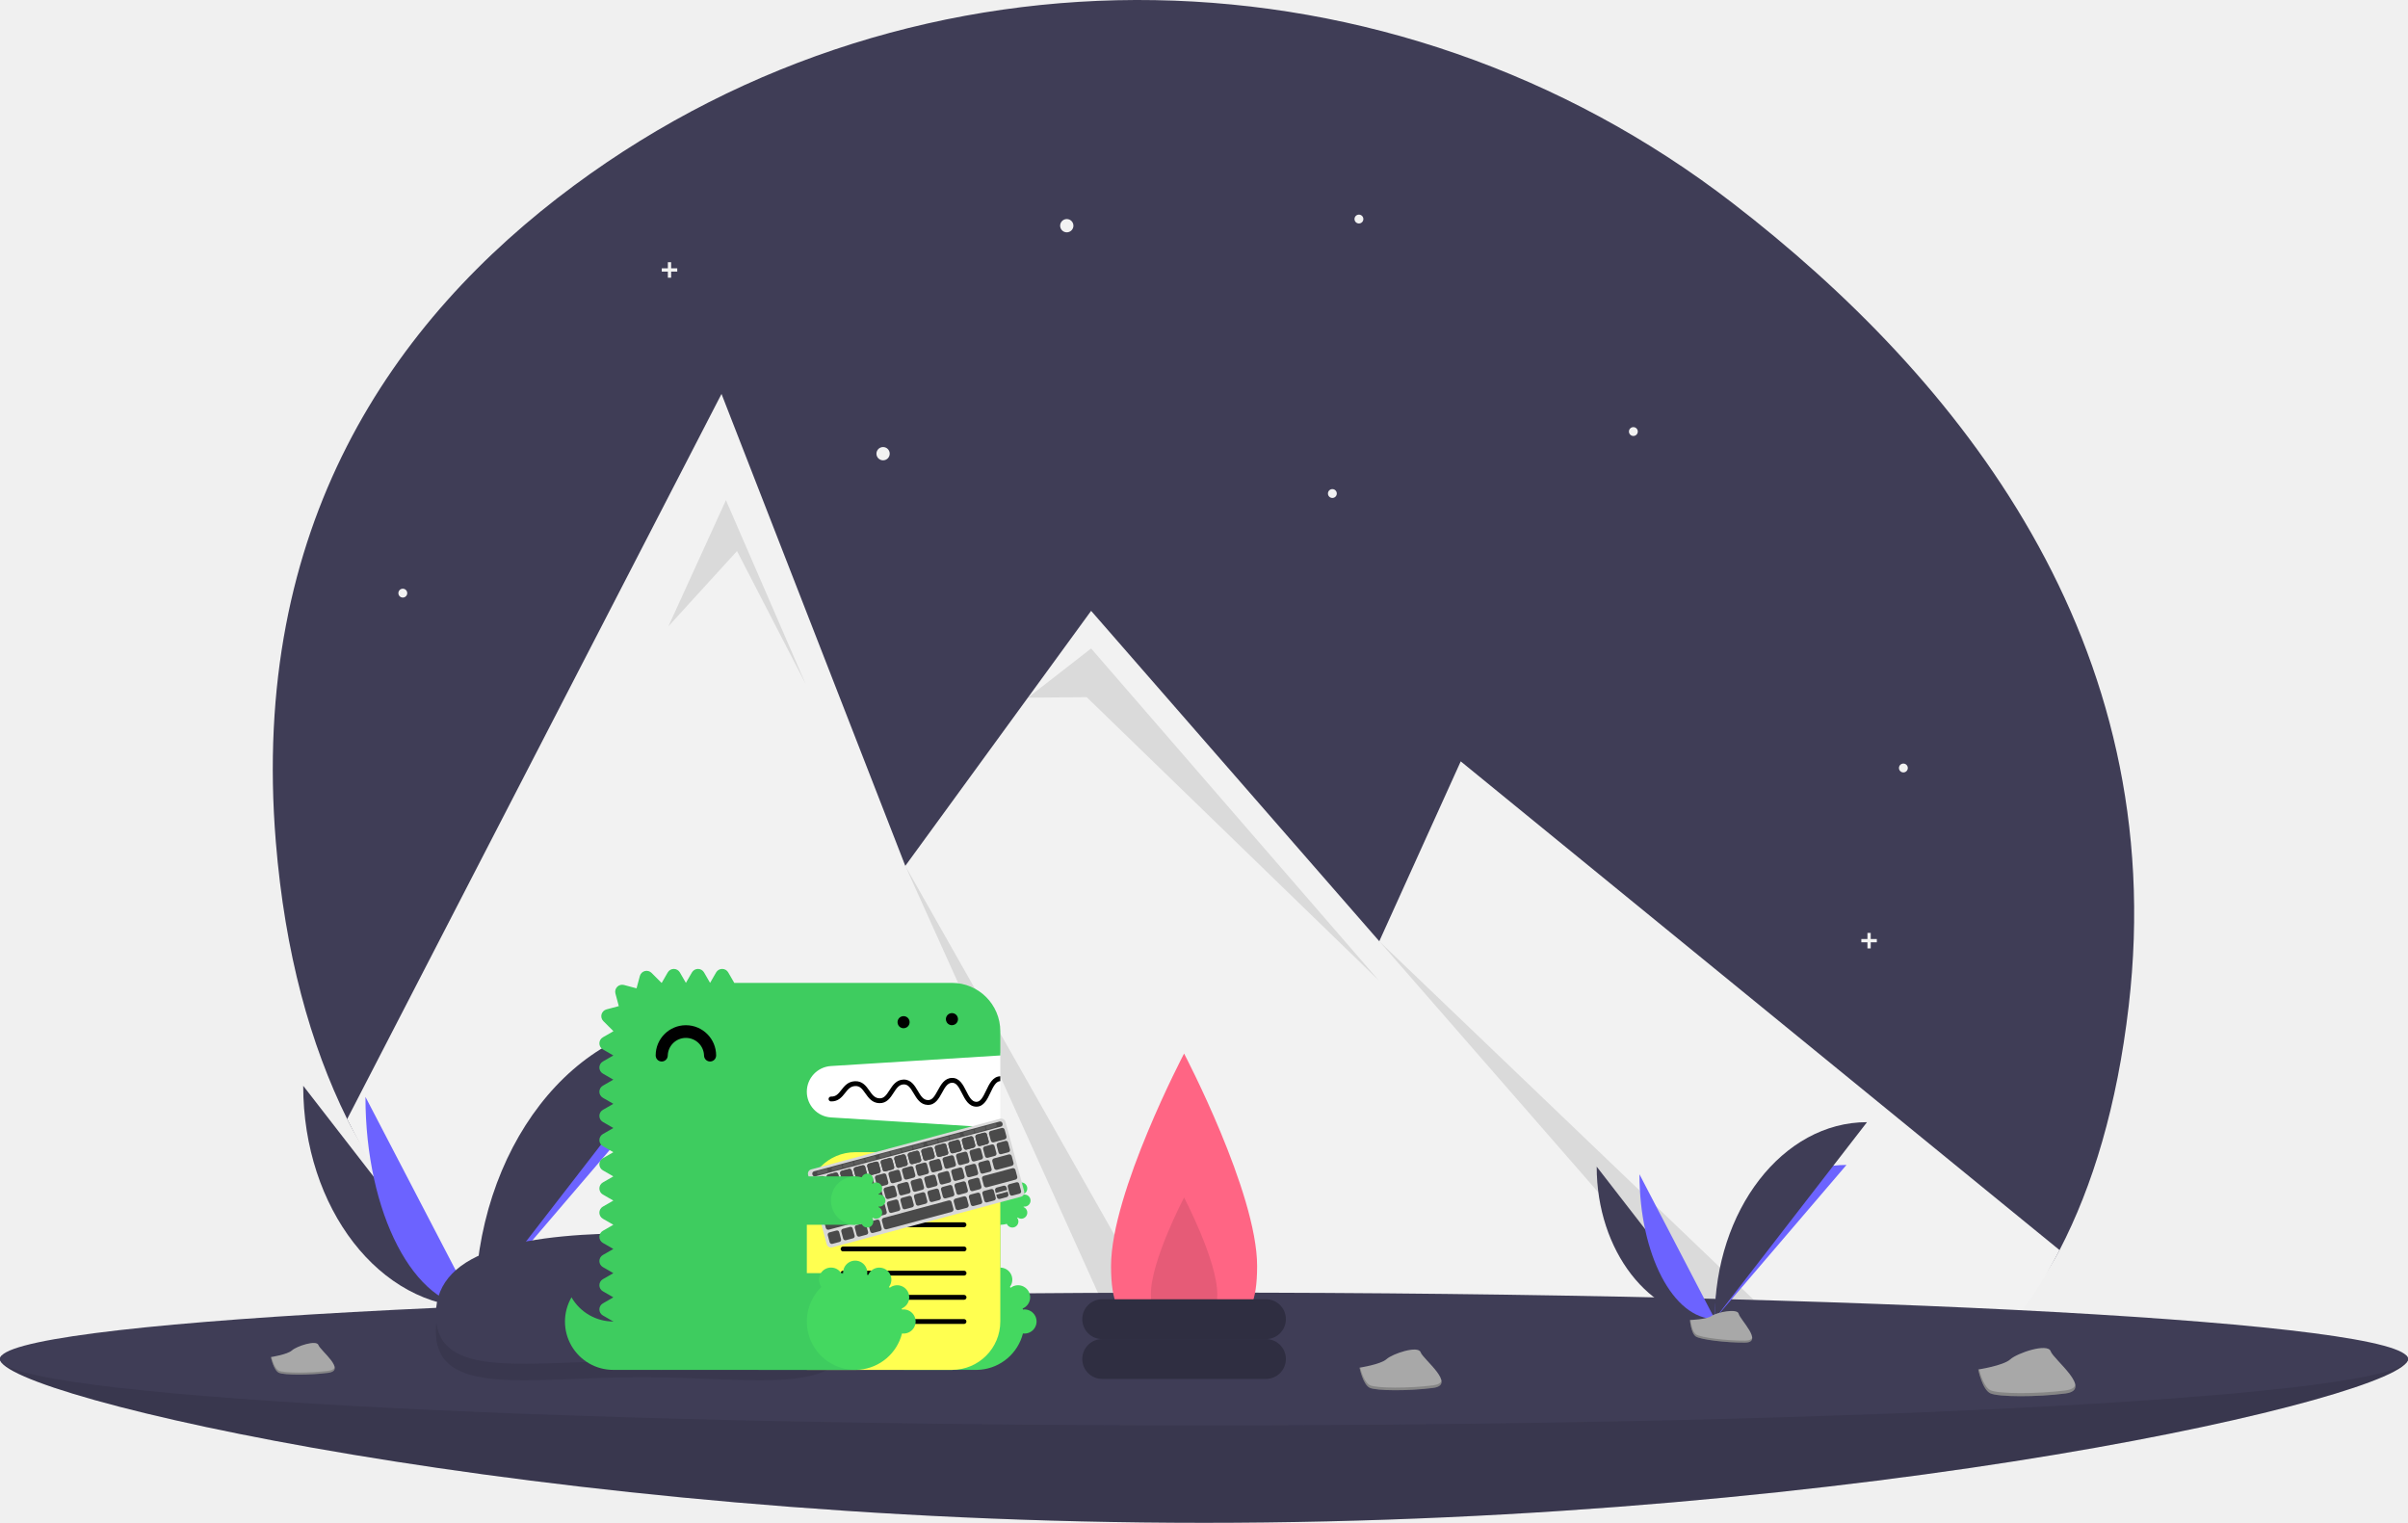
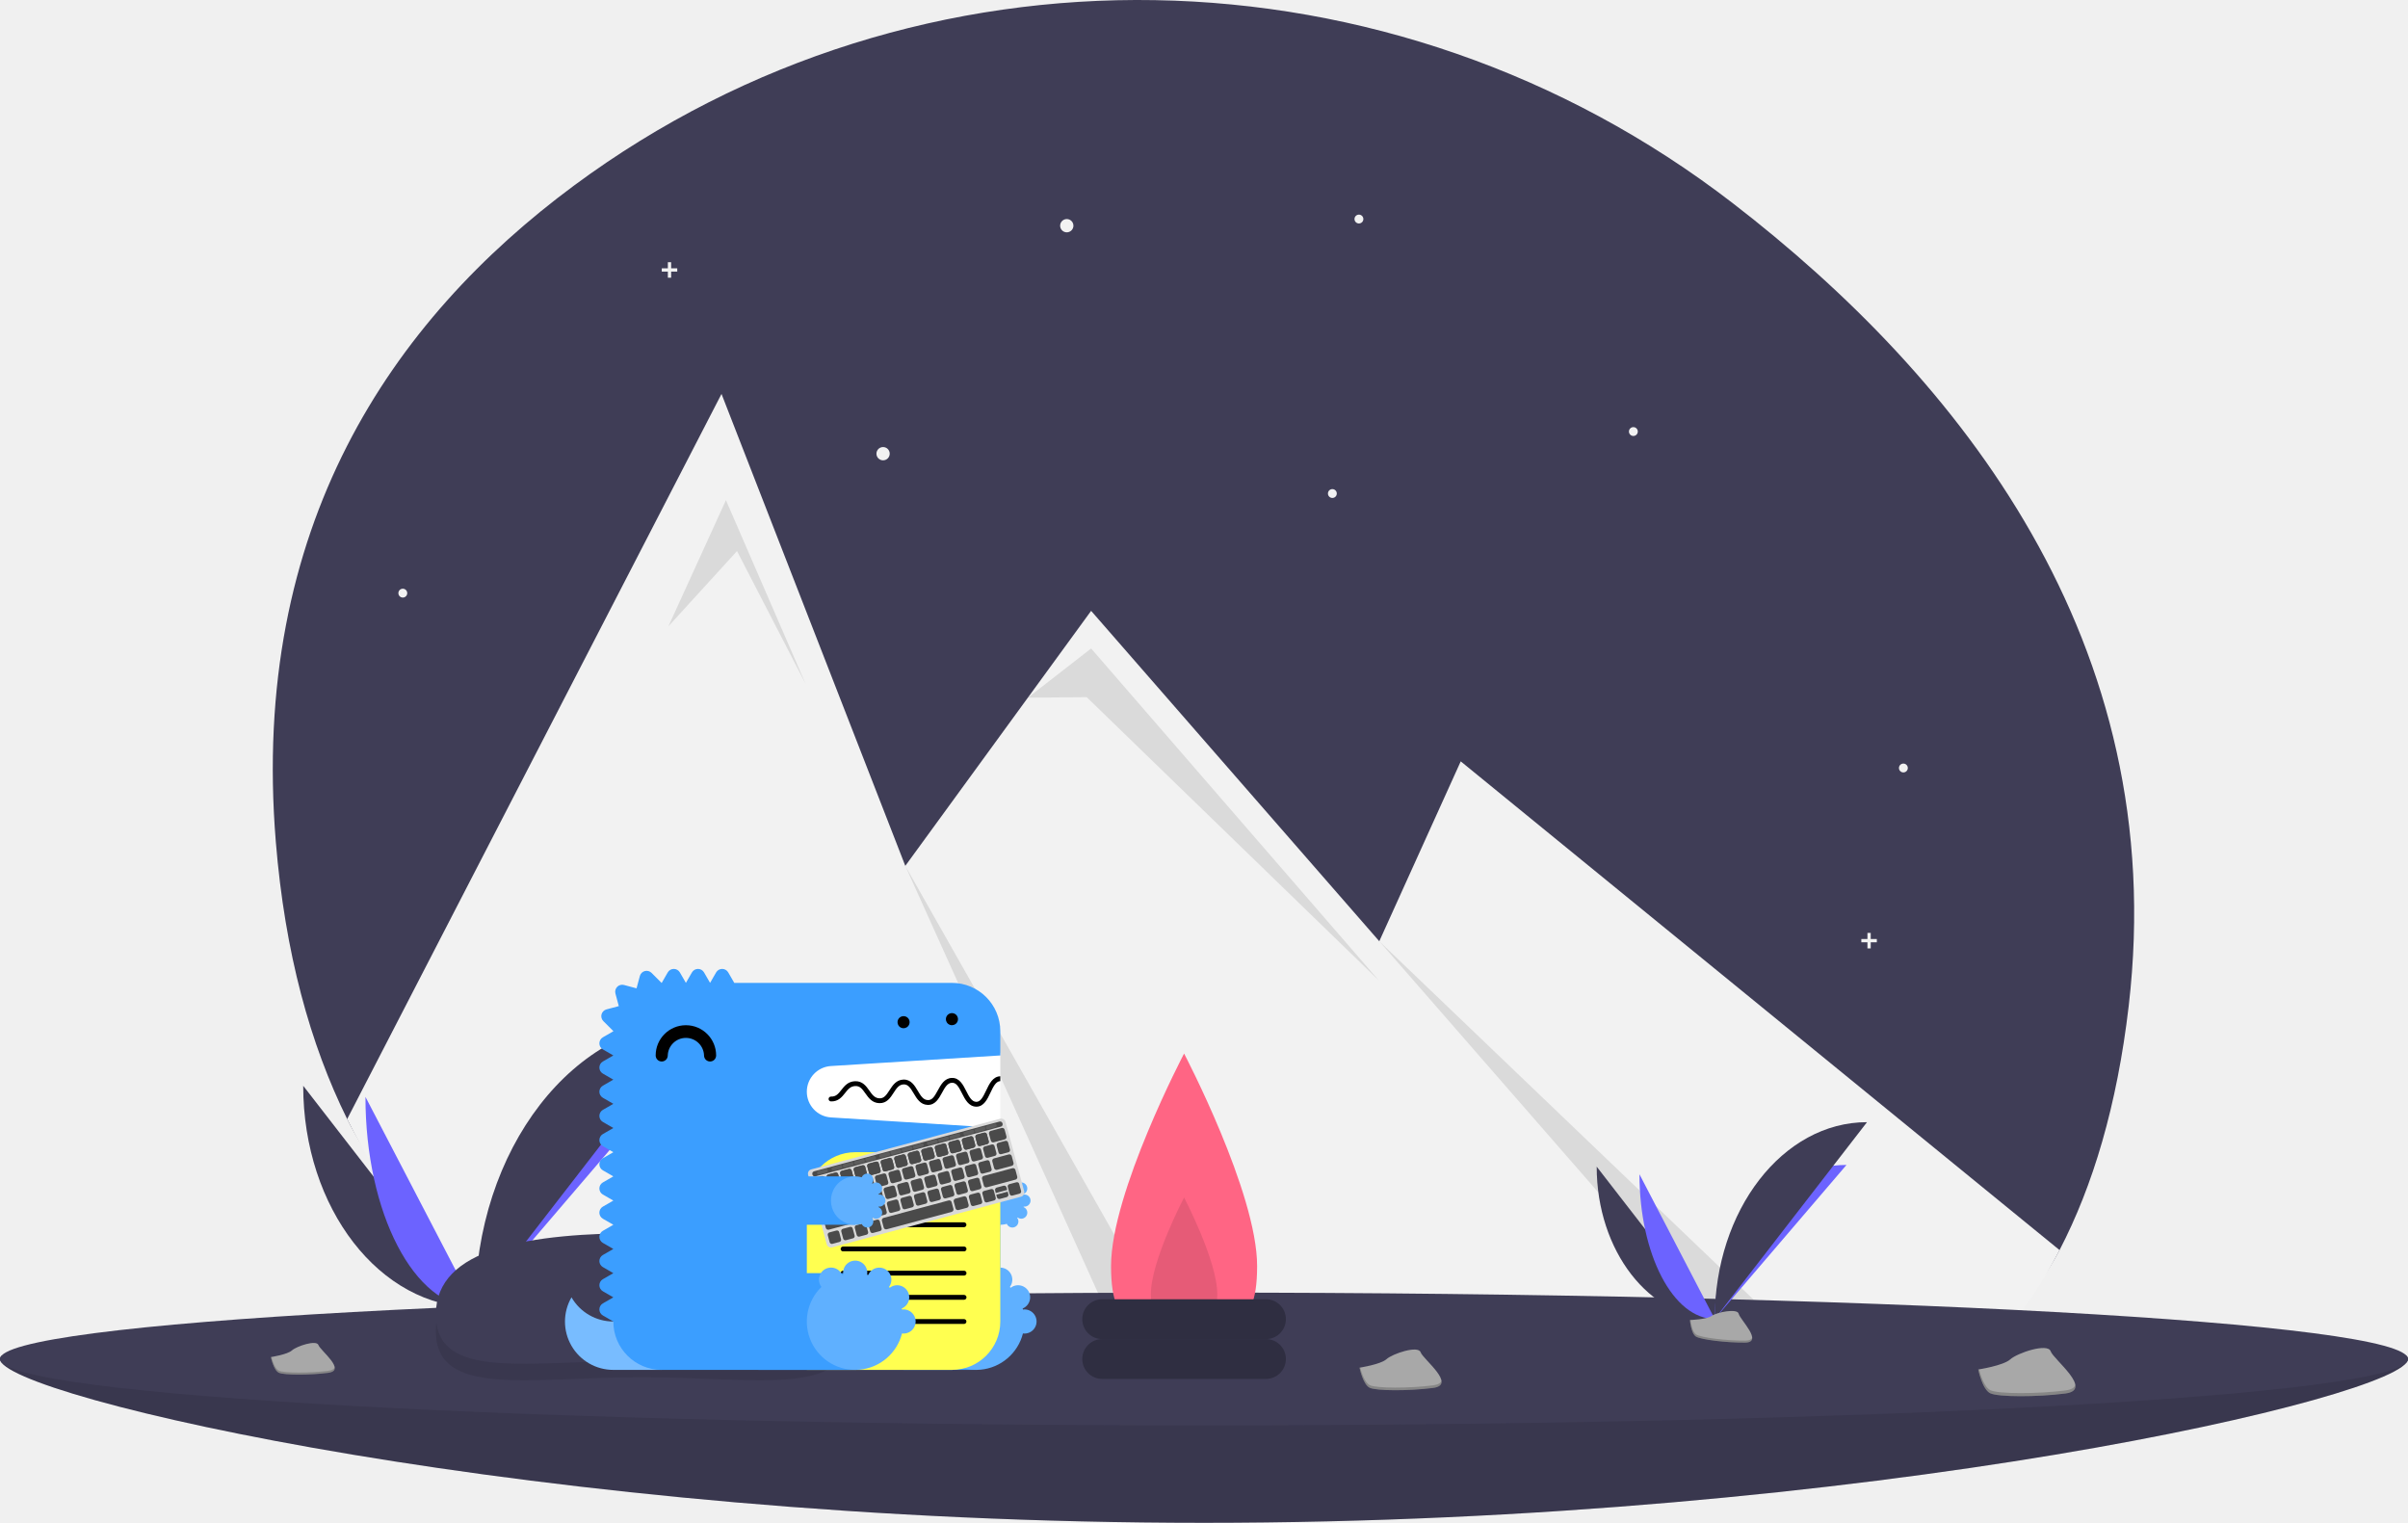
<svg xmlns="http://www.w3.org/2000/svg" width="1088" height="687.962" viewBox="0 0 1088 687.962">
  <g id="Group_12" data-name="Group 12" transform="translate(-57 -56)">
    <g id="Group_11" data-name="Group 11" transform="translate(57 56)">
      <path id="Path_83" data-name="Path 83" d="M1017.81,560.461c-5.27,45.15-16.22,81.4-31.25,110.31-20,38.52-54.21,54.04-84.77,70.28a193.275,193.275,0,0,1-27.46,11.94c-55.61,19.3-117.85,14.18-166.74,3.99a657.282,657.282,0,0,0-104.09-13.16q-14.97-.675-29.97-.67c-15.42.02-293.07,5.29-360.67-131.57-16.69-33.76-28.13-75-32.24-125.27-11.63-142.12,52.29-235.46,134.74-296.47,155.97-115.41,369.76-110.57,523.43,7.88C941.15,276.621,1036.99,396.031,1017.81,560.461Z" transform="translate(-56 -106.019)" fill="#3f3d56" />
      <path id="Path_84" data-name="Path 84" d="M986.56,670.771c-20,38.52-47.21,64.04-77.77,80.28a193.272,193.272,0,0,1-27.46,11.94c-55.61,19.3-117.85,14.18-166.74,3.99a657.3,657.3,0,0,0-104.09-13.16q-14.97-.675-29.97-.67-23.13.03-46.25,1.72c-100.17,7.36-253.82-6.43-321.42-143.29L382,283.981,444.95,445.6l20.09,51.59,55.37-75.98L549,381.981l130.2,149.27,36.8-81.27L970.78,657.9l14.21,11.59Z" transform="translate(-56 -106.019)" fill="#f2f2f2" />
      <path id="Path_85" data-name="Path 85" d="M302,282.962l26-57,36,83-31-60Z" opacity="0.1" />
      <path id="Path_86" data-name="Path 86" d="M610.5,753.821q-14.97-.675-29.97-.67L465.04,497.191Z" transform="translate(-56 -106.019)" opacity="0.1" />
      <path id="Path_87" data-name="Path 87" d="M464.411,315.191,493,292.962l130,150-132-128Z" opacity="0.1" />
      <path id="Path_88" data-name="Path 88" d="M908.79,751.051a193.265,193.265,0,0,1-27.46,11.94L679.2,531.251Z" transform="translate(-56 -106.019)" opacity="0.1" />
      <circle id="Ellipse_11" data-name="Ellipse 11" cx="3" cy="3" r="3" transform="translate(479 98.962)" fill="#f2f2f2" />
      <circle id="Ellipse_12" data-name="Ellipse 12" cx="3" cy="3" r="3" transform="translate(396 201.962)" fill="#f2f2f2" />
      <circle id="Ellipse_13" data-name="Ellipse 13" cx="2" cy="2" r="2" transform="translate(600 220.962)" fill="#f2f2f2" />
      <circle id="Ellipse_14" data-name="Ellipse 14" cx="2" cy="2" r="2" transform="translate(180 265.962)" fill="#f2f2f2" />
      <circle id="Ellipse_15" data-name="Ellipse 15" cx="2" cy="2" r="2" transform="translate(612 96.962)" fill="#f2f2f2" />
      <circle id="Ellipse_16" data-name="Ellipse 16" cx="2" cy="2" r="2" transform="translate(736 192.962)" fill="#f2f2f2" />
      <circle id="Ellipse_17" data-name="Ellipse 17" cx="2" cy="2" r="2" transform="translate(858 344.962)" fill="#f2f2f2" />
      <path id="Path_89" data-name="Path 89" d="M306,121.222h-2.76v-2.76h-1.48v2.76H299V122.7h2.76v2.759h1.48V122.7H306Z" fill="#f2f2f2" />
      <path id="Path_90" data-name="Path 90" d="M848,424.222h-2.76v-2.76h-1.48v2.76H841V425.7h2.76v2.759h1.48V425.7H848Z" fill="#f2f2f2" />
      <path id="Path_91" data-name="Path 91" d="M1144,719.981c0,16.569-243.557,74-544,74s-544-57.431-544-74,243.557,14,544,14S1144,703.413,1144,719.981Z" transform="translate(-56 -106.019)" fill="#3f3d56" />
      <path id="Path_92" data-name="Path 92" d="M1144,719.981c0,16.569-243.557,74-544,74s-544-57.431-544-74,243.557,14,544,14S1144,703.413,1144,719.981Z" transform="translate(-56 -106.019)" opacity="0.1" />
      <ellipse id="Ellipse_18" data-name="Ellipse 18" cx="544" cy="30" rx="544" ry="30" transform="translate(0 583.962)" fill="#3f3d56" />
      <path id="Path_93" data-name="Path 93" d="M624,677.981c0,33.137-14.775,24-33,24s-33,9.137-33-24,33-96,33-96S624,644.844,624,677.981Z" transform="translate(-56 -106.019)" fill="#ff6584" />
      <path id="Path_94" data-name="Path 94" d="M606,690.66c0,15.062-6.716,10.909-15,10.909s-15,4.153-15-10.909,15-43.636,15-43.636S606,675.6,606,690.66Z" transform="translate(-56 -106.019)" opacity="0.1" />
      <rect id="Rectangle_97" data-name="Rectangle 97" width="92" height="18" rx="9" transform="translate(489 604.962)" fill="#2f2e41" />
      <rect id="Rectangle_98" data-name="Rectangle 98" width="92" height="18" rx="9" transform="translate(489 586.962)" fill="#2f2e41" />
      <path id="Path_95" data-name="Path 95" d="M193,596.547c0,55.343,34.719,100.126,77.626,100.126" transform="translate(-56 -106.019)" fill="#3f3d56" />
      <path id="Path_96" data-name="Path 96" d="M270.626,696.673c0-55.965,38.745-101.251,86.626-101.251" transform="translate(-56 -106.019)" fill="#6c63ff" />
      <path id="Path_97" data-name="Path 97" d="M221.125,601.564c0,52.57,22.14,95.109,49.5,95.109" transform="translate(-56 -106.019)" fill="#6c63ff" />
      <path id="Path_98" data-name="Path 98" d="M270.626,696.673c0-71.511,44.783-129.377,100.126-129.377" transform="translate(-56 -106.019)" fill="#3f3d56" />
      <path id="Path_99" data-name="Path 99" d="M254.3,697.379s11.009-.339,14.326-2.7,16.934-5.183,17.757-1.395,16.544,18.844,4.115,18.945-28.879-1.936-32.19-3.953S254.3,697.379,254.3,697.379Z" transform="translate(-56 -106.019)" fill="#a8a8a8" />
      <path id="Path_100" data-name="Path 100" d="M290.716,710.909c-12.429.1-28.879-1.936-32.19-3.953-2.522-1.536-3.527-7.048-3.863-9.591l-.368.014s.7,8.879,4.009,10.9,19.761,4.053,32.19,3.953c3.588-.029,4.827-1.305,4.759-3.2C294.755,710.174,293.386,710.887,290.716,710.909Z" transform="translate(-56 -106.019)" opacity="0.2" />
      <path id="Path_101" data-name="Path 101" d="M777.429,633.081c0,38.029,23.857,68.8,53.341,68.8" transform="translate(-56 -106.019)" fill="#3f3d56" />
      <path id="Path_102" data-name="Path 102" d="M830.769,701.882c0-38.456,26.623-69.575,59.525-69.575" transform="translate(-56 -106.019)" fill="#6c63ff" />
      <path id="Path_103" data-name="Path 103" d="M796.755,636.528c0,36.124,15.213,65.354,34.014,65.354" transform="translate(-56 -106.019)" fill="#6c63ff" />
      <path id="Path_104" data-name="Path 104" d="M830.769,701.882c0-49.139,30.773-88.9,68.8-88.9" transform="translate(-56 -106.019)" fill="#3f3d56" />
      <path id="Path_105" data-name="Path 105" d="M819.548,702.367s7.565-.233,9.844-1.856,11.636-3.562,12.2-.958,11.368,12.949,2.828,13.018-19.844-1.33-22.119-2.716S819.548,702.367,819.548,702.367Z" transform="translate(-56 -106.019)" fill="#a8a8a8" />
      <path id="Path_106" data-name="Path 106" d="M844.574,711.664c-8.54.069-19.844-1.33-22.119-2.716-1.733-1.056-2.423-4.843-2.654-6.59l-.253.01s.479,6.1,2.755,7.487,13.579,2.785,22.119,2.716c2.465-.02,3.317-.9,3.27-2.2C847.349,711.159,846.409,711.649,844.574,711.664Z" transform="translate(-56 -106.019)" opacity="0.2" />
      <path id="Path_107" data-name="Path 107" d="M949.813,724.718s11.36-1.729,14.5-4.591,16.89-7.488,18.217-3.667,19.494,17.447,6.633,19.107-30.153,1.609-33.835-.065S949.813,724.718,949.813,724.718Z" transform="translate(-56 -106.019)" fill="#a8a8a8" />
      <path id="Path_108" data-name="Path 108" d="M989.228,734.173c-12.86,1.659-30.153,1.609-33.835-.065-2.8-1.275-4.535-6.858-5.2-9.45l-.379.061s1.833,9.109,5.516,10.783,20.975,1.725,33.835.065c3.712-.479,4.836-1.956,4.529-3.906C993.319,732.907,991.991,733.817,989.228,734.173Z" transform="translate(-56 -106.019)" opacity="0.2" />
      <path id="Path_109" data-name="Path 109" d="M670.26,723.9s9.587-1.459,12.237-3.875,14.255-6.32,15.374-3.095,16.452,14.725,5.6,16.125-25.448,1.358-28.555-.055S670.26,723.9,670.26,723.9Z" transform="translate(-56 -106.019)" fill="#a8a8a8" />
      <path id="Path_110" data-name="Path 110" d="M703.524,731.875c-10.853,1.4-25.448,1.358-28.555-.055-2.367-1.076-3.827-5.788-4.39-7.976l-.32.051s1.547,7.687,4.655,9.1,17.7,1.456,28.555.055c3.133-.4,4.081-1.651,3.822-3.3C706.977,730.807,705.856,731.575,703.524,731.875Z" transform="translate(-56 -106.019)" opacity="0.2" />
      <path id="Path_111" data-name="Path 111" d="M178.389,719.109s7.463-1.136,9.527-3.016,11.1-4.92,11.969-2.409,12.808,11.463,4.358,12.553-19.811,1.057-22.23-.043S178.389,719.109,178.389,719.109Z" transform="translate(-56 -106.019)" fill="#a8a8a8" />
      <path id="Path_112" data-name="Path 112" d="M204.285,725.321c-8.449,1.09-19.811,1.057-22.23-.043-1.842-.838-2.979-4.506-3.417-6.209l-.249.04s1.2,5.984,3.624,7.085,13.781,1.133,22.23.043c2.439-.315,3.177-1.285,2.976-2.566C206.973,724.489,206.1,725.087,204.285,725.321Z" transform="translate(-56 -106.019)" opacity="0.2" />
      <path id="Path_113" data-name="Path 113" d="M439.7,707.337c0,30.22-42.124,20.873-93.7,20.873s-93.074,9.347-93.074-20.873,42.118-36.793,93.694-36.793S439.7,677.117,439.7,707.337Z" transform="translate(-56 -106.019)" opacity="0.1" />
      <path id="Path_114" data-name="Path 114" d="M439.7,699.9c0,30.22-42.124,20.873-93.7,20.873s-93.074,9.347-93.074-20.873S295.04,663.1,346.616,663.1,439.7,669.676,439.7,699.9Z" transform="translate(-56 -106.019)" fill="#3f3d56" />
    </g>
    <g id="docusaurus_keytar" transform="translate(312.271 493.733)">
      <path id="Path_40" data-name="Path 40" d="M99,52h91.791V89.153H99Z" transform="translate(5.904 -14.001)" fill="#fff" fill-rule="evenodd" />
-       <path id="Path_41" data-name="Path 41" d="M24.855,163.927A21.828,21.828,0,0,1,5.947,153a21.829,21.829,0,0,0,18.908,32.782H46.71V163.927Z" transform="translate(-3 -4.634)" fill="#3ecc5f" fill-rule="evenodd" />
-       <path id="Path_42" data-name="Path 42" d="M121.861,61.1l76.514-4.782V45.39A21.854,21.854,0,0,0,176.52,23.535H78.173L75.441,18.8a3.154,3.154,0,0,0-5.464,0l-2.732,4.732L64.513,18.8a3.154,3.154,0,0,0-5.464,0l-2.732,4.732L53.586,18.8a3.154,3.154,0,0,0-5.464,0L45.39,23.535c-.024,0-.046,0-.071,0l-4.526-4.525a3.153,3.153,0,0,0-5.276,1.414l-1.5,5.577-5.674-1.521a3.154,3.154,0,0,0-3.863,3.864L26,34.023l-5.575,1.494a3.155,3.155,0,0,0-1.416,5.278l4.526,4.526c0,.023,0,.046,0,.07L18.8,48.122a3.154,3.154,0,0,0,0,5.464l4.732,2.732L18.8,59.05a3.154,3.154,0,0,0,0,5.464l4.732,2.732L18.8,69.977a3.154,3.154,0,0,0,0,5.464l4.732,2.732L18.8,80.9a3.154,3.154,0,0,0,0,5.464L23.535,89.1,18.8,91.832a3.154,3.154,0,0,0,0,5.464l4.732,2.732L18.8,102.76a3.154,3.154,0,0,0,0,5.464l4.732,2.732L18.8,113.687a3.154,3.154,0,0,0,0,5.464l4.732,2.732L18.8,124.615a3.154,3.154,0,0,0,0,5.464l4.732,2.732L18.8,135.542a3.154,3.154,0,0,0,0,5.464l4.732,2.732L18.8,146.469a3.154,3.154,0,0,0,0,5.464l4.732,2.732L18.8,157.4a3.154,3.154,0,0,0,0,5.464l4.732,2.732L18.8,168.324a3.154,3.154,0,0,0,0,5.464l4.732,2.732A21.854,21.854,0,0,0,45.39,198.375H176.52a21.854,21.854,0,0,0,21.855-21.855V89.1l-76.514-4.782a11.632,11.632,0,0,1,0-23.219" transform="translate(-1.681 -17.226)" fill="#3ecc5f" fill-rule="evenodd" />
-       <path id="Path_43" data-name="Path 43" d="M143,186.71h32.782V143H143Z" transform="translate(9.984 -5.561)" fill="#3ecc5f" fill-rule="evenodd" />
-       <path id="Path_44" data-name="Path 44" d="M196.71,159.855a5.438,5.438,0,0,0-.7.07c-.042-.164-.081-.329-.127-.493a5.457,5.457,0,1,0-5.4-9.372q-.181-.185-.366-.367a5.454,5.454,0,1,0-9.384-5.4c-.162-.046-.325-.084-.486-.126a5.467,5.467,0,1,0-10.788,0c-.162.042-.325.08-.486.126a5.457,5.457,0,1,0-9.384,5.4,21.843,21.843,0,1,0,36.421,21.02,5.452,5.452,0,1,0,.7-10.858" transform="translate(10.912 -6.025)" fill="#44d860" fill-rule="evenodd" />
-       <path id="Path_45" data-name="Path 45" d="M153,124.855h32.782V103H153Z" transform="translate(10.912 -9.271)" fill="#3ecc5f" fill-rule="evenodd" />
-       <path id="Path_46" data-name="Path 46" d="M194.855,116.765a2.732,2.732,0,1,0,0-5.464,2.811,2.811,0,0,0-.349.035c-.022-.082-.04-.164-.063-.246a2.733,2.733,0,0,0-1.052-5.253,2.7,2.7,0,0,0-1.648.566q-.09-.093-.184-.184a2.7,2.7,0,0,0,.553-1.633,2.732,2.732,0,0,0-5.245-1.07,10.928,10.928,0,1,0,0,21.031,2.732,2.732,0,0,0,5.245-1.07,2.7,2.7,0,0,0-.553-1.633q.093-.09.184-.184a2.7,2.7,0,0,0,1.648.566,2.732,2.732,0,0,0,1.052-5.253c.023-.081.042-.164.063-.246a2.814,2.814,0,0,0,.349.035" transform="translate(12.767 -9.377)" fill="#44d860" fill-rule="evenodd" />
+       <path id="Path_41" data-name="Path 41" d="M24.855,163.927A21.828,21.828,0,0,1,5.947,153a21.829,21.829,0,0,0,18.908,32.782H46.71V163.927Z" transform="translate(-3 -4.634)" fill="#78bcff" fill-rule="evenodd" />
+       <path id="Path_42" data-name="Path 42" d="M121.861,61.1l76.514-4.782V45.39A21.854,21.854,0,0,0,176.52,23.535H78.173L75.441,18.8a3.154,3.154,0,0,0-5.464,0l-2.732,4.732L64.513,18.8a3.154,3.154,0,0,0-5.464,0l-2.732,4.732L53.586,18.8a3.154,3.154,0,0,0-5.464,0L45.39,23.535c-.024,0-.046,0-.071,0l-4.526-4.525a3.153,3.153,0,0,0-5.276,1.414l-1.5,5.577-5.674-1.521a3.154,3.154,0,0,0-3.863,3.864L26,34.023l-5.575,1.494a3.155,3.155,0,0,0-1.416,5.278l4.526,4.526c0,.023,0,.046,0,.07L18.8,48.122a3.154,3.154,0,0,0,0,5.464l4.732,2.732L18.8,59.05a3.154,3.154,0,0,0,0,5.464l4.732,2.732L18.8,69.977a3.154,3.154,0,0,0,0,5.464l4.732,2.732L18.8,80.9a3.154,3.154,0,0,0,0,5.464L23.535,89.1,18.8,91.832a3.154,3.154,0,0,0,0,5.464l4.732,2.732L18.8,102.76a3.154,3.154,0,0,0,0,5.464l4.732,2.732L18.8,113.687a3.154,3.154,0,0,0,0,5.464l4.732,2.732L18.8,124.615a3.154,3.154,0,0,0,0,5.464l4.732,2.732L18.8,135.542a3.154,3.154,0,0,0,0,5.464l4.732,2.732L18.8,146.469a3.154,3.154,0,0,0,0,5.464l4.732,2.732L18.8,157.4a3.154,3.154,0,0,0,0,5.464l4.732,2.732L18.8,168.324a3.154,3.154,0,0,0,0,5.464l4.732,2.732A21.854,21.854,0,0,0,45.39,198.375H176.52a21.854,21.854,0,0,0,21.855-21.855V89.1l-76.514-4.782a11.632,11.632,0,0,1,0-23.219" transform="translate(-1.681 -17.226)" fill="#3b9eff" fill-rule="evenodd" />
+       <path id="Path_43" data-name="Path 43" d="M143,186.71h32.782V143H143Z" transform="translate(9.984 -5.561)" fill="#3b9eff" fill-rule="evenodd" />
+       <path id="Path_44" data-name="Path 44" d="M196.71,159.855a5.438,5.438,0,0,0-.7.07c-.042-.164-.081-.329-.127-.493a5.457,5.457,0,1,0-5.4-9.372q-.181-.185-.366-.367a5.454,5.454,0,1,0-9.384-5.4c-.162-.046-.325-.084-.486-.126a5.467,5.467,0,1,0-10.788,0c-.162.042-.325.08-.486.126a5.457,5.457,0,1,0-9.384,5.4,21.843,21.843,0,1,0,36.421,21.02,5.452,5.452,0,1,0,.7-10.858" transform="translate(10.912 -6.025)" fill="#5fb0ff" fill-rule="evenodd" />
+       <path id="Path_45" data-name="Path 45" d="M153,124.855h32.782V103H153Z" transform="translate(10.912 -9.271)" fill="#3b9eff" fill-rule="evenodd" />
+       <path id="Path_46" data-name="Path 46" d="M194.855,116.765a2.732,2.732,0,1,0,0-5.464,2.811,2.811,0,0,0-.349.035c-.022-.082-.04-.164-.063-.246a2.733,2.733,0,0,0-1.052-5.253,2.7,2.7,0,0,0-1.648.566q-.09-.093-.184-.184a2.7,2.7,0,0,0,.553-1.633,2.732,2.732,0,0,0-5.245-1.07,10.928,10.928,0,1,0,0,21.031,2.732,2.732,0,0,0,5.245-1.07,2.7,2.7,0,0,0-.553-1.633q.093-.09.184-.184a2.7,2.7,0,0,0,1.648.566,2.732,2.732,0,0,0,1.052-5.253c.023-.081.042-.164.063-.246a2.814,2.814,0,0,0,.349.035" transform="translate(12.767 -9.377)" fill="#5fb0ff" fill-rule="evenodd" />
      <path id="Path_47" data-name="Path 47" d="M65.087,56.891a2.732,2.732,0,0,1-2.732-2.732,8.2,8.2,0,0,0-16.391,0,2.732,2.732,0,0,1-5.464,0,13.659,13.659,0,0,1,27.319,0,2.732,2.732,0,0,1-2.732,2.732" transform="translate(0.478 -15.068)" fill-rule="evenodd" />
      <path id="Path_48" data-name="Path 48" d="M103,191.347h65.565a21.854,21.854,0,0,0,21.855-21.855V93H124.855A21.854,21.854,0,0,0,103,114.855Z" transform="translate(6.275 -10.199)" fill="#ffff50" fill-rule="evenodd" />
      <path id="Path_49" data-name="Path 49" d="M173.216,129.787H118.535a1.093,1.093,0,1,1,0-2.185h54.681a1.093,1.093,0,0,1,0,2.185m0,21.855H118.535a1.093,1.093,0,1,1,0-2.186h54.681a1.093,1.093,0,0,1,0,2.186m0,21.855H118.535a1.093,1.093,0,1,1,0-2.185h54.681a1.093,1.093,0,0,1,0,2.185m0-54.434H118.535a1.093,1.093,0,1,1,0-2.185h54.681a1.093,1.093,0,0,1,0,2.185m0,21.652H118.535a1.093,1.093,0,1,1,0-2.186h54.681a1.093,1.093,0,0,1,0,2.186m0,21.855H118.535a1.093,1.093,0,1,1,0-2.186h54.681a1.093,1.093,0,0,1,0,2.186M189.585,61.611c-.013,0-.024-.007-.037-.005-3.377.115-4.974,3.492-6.384,6.472-1.471,3.114-2.608,5.139-4.473,5.078-2.064-.074-3.244-2.406-4.494-4.874-1.436-2.835-3.075-6.049-6.516-5.929-3.329.114-4.932,3.053-6.346,5.646-1.5,2.762-2.529,4.442-4.5,4.364-2.106-.076-3.225-1.972-4.52-4.167-1.444-2.443-3.112-5.191-6.487-5.1-3.272.113-4.879,2.606-6.3,4.808-1.5,2.328-2.552,3.746-4.551,3.662-2.156-.076-3.27-1.65-4.558-3.472-1.447-2.047-3.077-4.363-6.442-4.251-3.2.109-4.807,2.153-6.224,3.954-1.346,1.709-2.4,3.062-4.621,2.977a1.093,1.093,0,0,0-.079,2.186c3.3.11,4.967-1.967,6.417-3.81,1.286-1.635,2.4-3.045,4.582-3.12,2.1-.09,3.091,1.218,4.584,3.327,1.417,2,3.026,4.277,6.263,4.394,3.391.114,5.022-2.42,6.467-4.663,1.292-2,2.406-3.734,4.535-3.807,1.959-.073,3.026,1.475,4.529,4.022,1.417,2.4,3.023,5.121,6.324,5.241,3.415.118,5.064-2.863,6.5-5.5,1.245-2.282,2.419-4.437,4.5-4.509,1.959-.046,2.981,1.743,4.492,4.732,1.412,2.79,3.013,5.95,6.365,6.071l.185,0c3.348,0,4.937-3.36,6.343-6.331,1.245-2.634,2.423-5.114,4.444-5.216Z" transform="translate(7.109 -13.11)" fill-rule="evenodd" />
-       <path id="Path_50" data-name="Path 50" d="M83,186.71h43.71V143H83Z" transform="translate(4.42 -5.561)" fill="#3ecc5f" fill-rule="evenodd" />
+       <path id="Path_50" data-name="Path 50" d="M83,186.71h43.71V143H83Z" transform="translate(4.42 -5.561)" fill="#3b9eff" fill-rule="evenodd" />
      <g id="Group_8" data-name="Group 8" transform="matrix(0.966, -0.259, 0.259, 0.966, 109.327, 91.085)">
        <rect id="Rectangle_3" data-name="Rectangle 3" width="92.361" height="36.462" rx="2" transform="translate(0 0)" fill="#d8d8d8" />
        <g id="Group_2" data-name="Group 2" transform="translate(1.531 23.03)">
          <rect id="Rectangle_4" data-name="Rectangle 4" width="5.336" height="5.336" rx="1" transform="translate(16.797 0)" fill="#4a4a4a" />
          <rect id="Rectangle_5" data-name="Rectangle 5" width="5.336" height="5.336" rx="1" transform="translate(23.12 0)" fill="#4a4a4a" />
          <rect id="Rectangle_6" data-name="Rectangle 6" width="5.336" height="5.336" rx="1" transform="translate(29.444 0)" fill="#4a4a4a" />
          <rect id="Rectangle_7" data-name="Rectangle 7" width="5.336" height="5.336" rx="1" transform="translate(35.768 0)" fill="#4a4a4a" />
          <rect id="Rectangle_8" data-name="Rectangle 8" width="5.336" height="5.336" rx="1" transform="translate(42.091 0)" fill="#4a4a4a" />
          <rect id="Rectangle_9" data-name="Rectangle 9" width="5.336" height="5.336" rx="1" transform="translate(48.415 0)" fill="#4a4a4a" />
          <rect id="Rectangle_10" data-name="Rectangle 10" width="5.336" height="5.336" rx="1" transform="translate(54.739 0)" fill="#4a4a4a" />
          <rect id="Rectangle_11" data-name="Rectangle 11" width="5.336" height="5.336" rx="1" transform="translate(61.063 0)" fill="#4a4a4a" />
          <rect id="Rectangle_12" data-name="Rectangle 12" width="5.336" height="5.336" rx="1" transform="translate(67.386 0)" fill="#4a4a4a" />
          <path id="Path_51" data-name="Path 51" d="M1.093,0H14.518a1.093,1.093,0,0,1,1.093,1.093V4.243a1.093,1.093,0,0,1-1.093,1.093H1.093A1.093,1.093,0,0,1,0,4.243V1.093A1.093,1.093,0,0,1,1.093,0ZM75,0H88.426a1.093,1.093,0,0,1,1.093,1.093V4.243a1.093,1.093,0,0,1-1.093,1.093H75a1.093,1.093,0,0,1-1.093-1.093V1.093A1.093,1.093,0,0,1,75,0Z" transform="translate(0 0)" fill="#4a4a4a" fill-rule="evenodd" />
        </g>
        <g id="Group_3" data-name="Group 3" transform="translate(1.531 10.261)">
          <path id="Path_52" data-name="Path 52" d="M1.093,0H6.218A1.093,1.093,0,0,1,7.31,1.093V4.242A1.093,1.093,0,0,1,6.218,5.335H1.093A1.093,1.093,0,0,1,0,4.242V1.093A1.093,1.093,0,0,1,1.093,0Z" transform="translate(0 0)" fill="#4a4a4a" fill-rule="evenodd" />
          <rect id="Rectangle_13" data-name="Rectangle 13" width="5.336" height="5.336" rx="1" transform="translate(8.299 0)" fill="#4a4a4a" />
          <rect id="Rectangle_14" data-name="Rectangle 14" width="5.336" height="5.336" rx="1" transform="translate(14.623 0)" fill="#4a4a4a" />
          <rect id="Rectangle_15" data-name="Rectangle 15" width="5.336" height="5.336" rx="1" transform="translate(20.947 0)" fill="#4a4a4a" />
          <rect id="Rectangle_16" data-name="Rectangle 16" width="5.336" height="5.336" rx="1" transform="translate(27.271 0)" fill="#4a4a4a" />
          <rect id="Rectangle_17" data-name="Rectangle 17" width="5.336" height="5.336" rx="1" transform="translate(33.594 0)" fill="#4a4a4a" />
          <rect id="Rectangle_18" data-name="Rectangle 18" width="5.336" height="5.336" rx="1" transform="translate(39.918 0)" fill="#4a4a4a" />
          <rect id="Rectangle_19" data-name="Rectangle 19" width="5.336" height="5.336" rx="1" transform="translate(46.242 0)" fill="#4a4a4a" />
          <rect id="Rectangle_20" data-name="Rectangle 20" width="5.336" height="5.336" rx="1" transform="translate(52.565 0)" fill="#4a4a4a" />
          <rect id="Rectangle_21" data-name="Rectangle 21" width="5.336" height="5.336" rx="1" transform="translate(58.888 0)" fill="#4a4a4a" />
          <rect id="Rectangle_22" data-name="Rectangle 22" width="5.336" height="5.336" rx="1" transform="translate(65.212 0)" fill="#4a4a4a" />
          <rect id="Rectangle_23" data-name="Rectangle 23" width="5.336" height="5.336" rx="1" transform="translate(71.536 0)" fill="#4a4a4a" />
          <rect id="Rectangle_24" data-name="Rectangle 24" width="5.336" height="5.336" rx="1" transform="translate(77.859 0)" fill="#4a4a4a" />
          <rect id="Rectangle_25" data-name="Rectangle 25" width="5.336" height="5.336" rx="1" transform="translate(84.183 0)" fill="#4a4a4a" />
        </g>
        <g id="Group_4" data-name="Group 4" transform="translate(91.05 9.546) rotate(180)">
          <path id="Path_53" data-name="Path 53" d="M1.093,0H6.219A1.093,1.093,0,0,1,7.312,1.093v3.15A1.093,1.093,0,0,1,6.219,5.336H1.093A1.093,1.093,0,0,1,0,4.243V1.093A1.093,1.093,0,0,1,1.093,0Z" transform="translate(0 0)" fill="#4a4a4a" fill-rule="evenodd" />
          <rect id="Rectangle_26" data-name="Rectangle 26" width="5.336" height="5.336" rx="1" transform="translate(8.299 0)" fill="#4a4a4a" />
          <rect id="Rectangle_27" data-name="Rectangle 27" width="5.336" height="5.336" rx="1" transform="translate(14.623 0)" fill="#4a4a4a" />
          <rect id="Rectangle_28" data-name="Rectangle 28" width="5.336" height="5.336" rx="1" transform="translate(20.947 0)" fill="#4a4a4a" />
          <rect id="Rectangle_29" data-name="Rectangle 29" width="5.336" height="5.336" rx="1" transform="translate(27.271 0)" fill="#4a4a4a" />
          <rect id="Rectangle_30" data-name="Rectangle 30" width="5.336" height="5.336" rx="1" transform="translate(33.594 0)" fill="#4a4a4a" />
          <rect id="Rectangle_31" data-name="Rectangle 31" width="5.336" height="5.336" rx="1" transform="translate(39.918 0)" fill="#4a4a4a" />
          <rect id="Rectangle_32" data-name="Rectangle 32" width="5.336" height="5.336" rx="1" transform="translate(46.242 0)" fill="#4a4a4a" />
          <rect id="Rectangle_33" data-name="Rectangle 33" width="5.336" height="5.336" rx="1" transform="translate(52.565 0)" fill="#4a4a4a" />
          <rect id="Rectangle_34" data-name="Rectangle 34" width="5.336" height="5.336" rx="1" transform="translate(58.889 0)" fill="#4a4a4a" />
          <rect id="Rectangle_35" data-name="Rectangle 35" width="5.336" height="5.336" rx="1" transform="translate(65.213 0)" fill="#4a4a4a" />
          <rect id="Rectangle_36" data-name="Rectangle 36" width="5.336" height="5.336" rx="1" transform="translate(71.537 0)" fill="#4a4a4a" />
          <rect id="Rectangle_37" data-name="Rectangle 37" width="5.336" height="5.336" rx="1" transform="translate(77.86 0)" fill="#4a4a4a" />
          <rect id="Rectangle_38" data-name="Rectangle 38" width="5.336" height="5.336" rx="1" transform="translate(84.183 0)" fill="#4a4a4a" />
          <rect id="Rectangle_39" data-name="Rectangle 39" width="5.336" height="5.336" rx="1" transform="translate(8.299 0)" fill="#4a4a4a" />
          <rect id="Rectangle_40" data-name="Rectangle 40" width="5.336" height="5.336" rx="1" transform="translate(14.623 0)" fill="#4a4a4a" />
          <rect id="Rectangle_41" data-name="Rectangle 41" width="5.336" height="5.336" rx="1" transform="translate(20.947 0)" fill="#4a4a4a" />
          <rect id="Rectangle_42" data-name="Rectangle 42" width="5.336" height="5.336" rx="1" transform="translate(27.271 0)" fill="#4a4a4a" />
          <rect id="Rectangle_43" data-name="Rectangle 43" width="5.336" height="5.336" rx="1" transform="translate(33.594 0)" fill="#4a4a4a" />
          <rect id="Rectangle_44" data-name="Rectangle 44" width="5.336" height="5.336" rx="1" transform="translate(39.918 0)" fill="#4a4a4a" />
          <rect id="Rectangle_45" data-name="Rectangle 45" width="5.336" height="5.336" rx="1" transform="translate(46.242 0)" fill="#4a4a4a" />
          <rect id="Rectangle_46" data-name="Rectangle 46" width="5.336" height="5.336" rx="1" transform="translate(52.565 0)" fill="#4a4a4a" />
          <rect id="Rectangle_47" data-name="Rectangle 47" width="5.336" height="5.336" rx="1" transform="translate(58.889 0)" fill="#4a4a4a" />
          <rect id="Rectangle_48" data-name="Rectangle 48" width="5.336" height="5.336" rx="1" transform="translate(65.213 0)" fill="#4a4a4a" />
          <rect id="Rectangle_49" data-name="Rectangle 49" width="5.336" height="5.336" rx="1" transform="translate(71.537 0)" fill="#4a4a4a" />
          <rect id="Rectangle_50" data-name="Rectangle 50" width="5.336" height="5.336" rx="1" transform="translate(77.86 0)" fill="#4a4a4a" />
          <rect id="Rectangle_51" data-name="Rectangle 51" width="5.336" height="5.336" rx="1" transform="translate(84.183 0)" fill="#4a4a4a" />
        </g>
        <g id="Group_6" data-name="Group 6" transform="translate(1.531 16.584)">
          <path id="Path_54" data-name="Path 54" d="M1.093,0h7.3A1.093,1.093,0,0,1,9.485,1.093v3.15A1.093,1.093,0,0,1,8.392,5.336h-7.3A1.093,1.093,0,0,1,0,4.243V1.094A1.093,1.093,0,0,1,1.093,0Z" transform="translate(0 0)" fill="#4a4a4a" fill-rule="evenodd" />
          <g id="Group_5" data-name="Group 5" transform="translate(10.671 0)">
            <rect id="Rectangle_52" data-name="Rectangle 52" width="5.336" height="5.336" rx="1" fill="#4a4a4a" />
            <rect id="Rectangle_53" data-name="Rectangle 53" width="5.336" height="5.336" rx="1" transform="translate(6.324 0)" fill="#4a4a4a" />
            <rect id="Rectangle_54" data-name="Rectangle 54" width="5.336" height="5.336" rx="1" transform="translate(12.647 0)" fill="#4a4a4a" />
            <rect id="Rectangle_55" data-name="Rectangle 55" width="5.336" height="5.336" rx="1" transform="translate(18.971 0)" fill="#4a4a4a" />
            <rect id="Rectangle_56" data-name="Rectangle 56" width="5.336" height="5.336" rx="1" transform="translate(25.295 0)" fill="#4a4a4a" />
            <rect id="Rectangle_57" data-name="Rectangle 57" width="5.336" height="5.336" rx="1" transform="translate(31.619 0)" fill="#4a4a4a" />
            <rect id="Rectangle_58" data-name="Rectangle 58" width="5.336" height="5.336" rx="1" transform="translate(37.942 0)" fill="#4a4a4a" />
            <rect id="Rectangle_59" data-name="Rectangle 59" width="5.336" height="5.336" rx="1" transform="translate(44.265 0)" fill="#4a4a4a" />
            <rect id="Rectangle_60" data-name="Rectangle 60" width="5.336" height="5.336" rx="1" transform="translate(50.589 0)" fill="#4a4a4a" />
            <rect id="Rectangle_61" data-name="Rectangle 61" width="5.336" height="5.336" rx="1" transform="translate(56.912 0)" fill="#4a4a4a" />
            <rect id="Rectangle_62" data-name="Rectangle 62" width="5.336" height="5.336" rx="1" transform="translate(63.236 0)" fill="#4a4a4a" />
          </g>
          <path id="Path_55" data-name="Path 55" d="M1.094,0H8A1.093,1.093,0,0,1,9.091,1.093v3.15A1.093,1.093,0,0,1,8,5.336H1.093A1.093,1.093,0,0,1,0,4.243V1.094A1.093,1.093,0,0,1,1.093,0Z" transform="translate(80.428 0)" fill="#4a4a4a" fill-rule="evenodd" />
        </g>
        <g id="Group_7" data-name="Group 7" transform="translate(1.531 29.627)">
          <rect id="Rectangle_63" data-name="Rectangle 63" width="5.336" height="5.336" rx="1" transform="translate(0 0)" fill="#4a4a4a" />
          <rect id="Rectangle_64" data-name="Rectangle 64" width="5.336" height="5.336" rx="1" transform="translate(6.324 0)" fill="#4a4a4a" />
          <rect id="Rectangle_65" data-name="Rectangle 65" width="5.336" height="5.336" rx="1" transform="translate(12.647 0)" fill="#4a4a4a" />
          <rect id="Rectangle_66" data-name="Rectangle 66" width="5.336" height="5.336" rx="1" transform="translate(18.971 0)" fill="#4a4a4a" />
          <path id="Path_56" data-name="Path 56" d="M1.093,0H31.515a1.093,1.093,0,0,1,1.093,1.093V4.244a1.093,1.093,0,0,1-1.093,1.093H1.093A1.093,1.093,0,0,1,0,4.244V1.093A1.093,1.093,0,0,1,1.093,0ZM34.687,0h3.942a1.093,1.093,0,0,1,1.093,1.093V4.244a1.093,1.093,0,0,1-1.093,1.093H34.687a1.093,1.093,0,0,1-1.093-1.093V1.093A1.093,1.093,0,0,1,34.687,0Z" transform="translate(25.294 0)" fill="#4a4a4a" fill-rule="evenodd" />
          <rect id="Rectangle_67" data-name="Rectangle 67" width="5.336" height="5.336" rx="1" transform="translate(66.003 0)" fill="#4a4a4a" />
          <rect id="Rectangle_68" data-name="Rectangle 68" width="5.336" height="5.336" rx="1" transform="translate(72.327 0)" fill="#4a4a4a" />
          <rect id="Rectangle_69" data-name="Rectangle 69" width="5.336" height="5.336" rx="1" transform="translate(84.183 0)" fill="#4a4a4a" />
          <path id="Path_57" data-name="Path 57" d="M5.336,0V1.18A1.093,1.093,0,0,1,4.243,2.273H1.093A1.093,1.093,0,0,1,0,1.18V0Z" transform="translate(83.59 2.273) rotate(180)" fill="#4a4a4a" />
          <path id="Path_58" data-name="Path 58" d="M5.336,0V1.18A1.093,1.093,0,0,1,4.243,2.273H1.093A1.093,1.093,0,0,1,0,1.18V0Z" transform="translate(78.255 3.063)" fill="#4a4a4a" />
        </g>
        <rect id="Rectangle_70" data-name="Rectangle 70" width="88.927" height="2.371" rx="1.085" transform="translate(1.925 1.17)" fill="#4a4a4a" />
        <rect id="Rectangle_71" data-name="Rectangle 71" width="4.986" height="1.581" rx="0.723" transform="translate(4.1 1.566)" fill="#d8d8d8" opacity="0.136" />
        <rect id="Rectangle_72" data-name="Rectangle 72" width="4.986" height="1.581" rx="0.723" transform="translate(10.923 1.566)" fill="#d8d8d8" opacity="0.136" />
        <rect id="Rectangle_73" data-name="Rectangle 73" width="4.986" height="1.581" rx="0.723" transform="translate(16.173 1.566)" fill="#d8d8d8" opacity="0.136" />
        <rect id="Rectangle_74" data-name="Rectangle 74" width="4.986" height="1.581" rx="0.723" transform="translate(21.421 1.566)" fill="#d8d8d8" opacity="0.136" />
        <rect id="Rectangle_75" data-name="Rectangle 75" width="4.986" height="1.581" rx="0.723" transform="translate(26.671 1.566)" fill="#d8d8d8" opacity="0.136" />
        <rect id="Rectangle_76" data-name="Rectangle 76" width="4.986" height="1.581" rx="0.723" transform="translate(33.232 1.566)" fill="#d8d8d8" opacity="0.136" />
        <rect id="Rectangle_77" data-name="Rectangle 77" width="4.986" height="1.581" rx="0.723" transform="translate(38.48 1.566)" fill="#d8d8d8" opacity="0.136" />
        <rect id="Rectangle_78" data-name="Rectangle 78" width="4.986" height="1.581" rx="0.723" transform="translate(43.73 1.566)" fill="#d8d8d8" opacity="0.136" />
        <rect id="Rectangle_79" data-name="Rectangle 79" width="4.986" height="1.581" rx="0.723" transform="translate(48.978 1.566)" fill="#d8d8d8" opacity="0.136" />
        <rect id="Rectangle_80" data-name="Rectangle 80" width="4.986" height="1.581" rx="0.723" transform="translate(55.54 1.566)" fill="#d8d8d8" opacity="0.136" />
        <rect id="Rectangle_81" data-name="Rectangle 81" width="4.986" height="1.581" rx="0.723" transform="translate(60.788 1.566)" fill="#d8d8d8" opacity="0.136" />
        <rect id="Rectangle_82" data-name="Rectangle 82" width="4.986" height="1.581" rx="0.723" transform="translate(66.038 1.566)" fill="#d8d8d8" opacity="0.136" />
        <rect id="Rectangle_83" data-name="Rectangle 83" width="4.986" height="1.581" rx="0.723" transform="translate(72.599 1.566)" fill="#d8d8d8" opacity="0.136" />
        <rect id="Rectangle_84" data-name="Rectangle 84" width="4.986" height="1.581" rx="0.723" transform="translate(77.847 1.566)" fill="#d8d8d8" opacity="0.136" />
        <rect id="Rectangle_85" data-name="Rectangle 85" width="4.986" height="1.581" rx="0.723" transform="translate(83.097 1.566)" fill="#d8d8d8" opacity="0.136" />
      </g>
-       <path id="Path_59" data-name="Path 59" d="M146.71,159.855a5.439,5.439,0,0,0-.7.07c-.042-.164-.081-.329-.127-.493a5.457,5.457,0,1,0-5.4-9.372q-.181-.185-.366-.367a5.454,5.454,0,1,0-9.384-5.4c-.162-.046-.325-.084-.486-.126a5.467,5.467,0,1,0-10.788,0c-.162.042-.325.08-.486.126a5.457,5.457,0,1,0-9.384,5.4,21.843,21.843,0,1,0,36.421,21.02,5.452,5.452,0,1,0,.7-10.858" transform="translate(6.275 -6.025)" fill="#44d860" fill-rule="evenodd" />
-       <path id="Path_60" data-name="Path 60" d="M83,124.855h43.71V103H83Z" transform="translate(4.42 -9.271)" fill="#3ecc5f" fill-rule="evenodd" />
-       <path id="Path_61" data-name="Path 61" d="M134.855,116.765a2.732,2.732,0,1,0,0-5.464,2.811,2.811,0,0,0-.349.035c-.022-.082-.04-.164-.063-.246a2.733,2.733,0,0,0-1.052-5.253,2.7,2.7,0,0,0-1.648.566q-.09-.093-.184-.184a2.7,2.7,0,0,0,.553-1.633,2.732,2.732,0,0,0-5.245-1.07,10.928,10.928,0,1,0,0,21.031,2.732,2.732,0,0,0,5.245-1.07,2.7,2.7,0,0,0-.553-1.633q.093-.09.184-.184a2.7,2.7,0,0,0,1.648.566,2.732,2.732,0,0,0,1.052-5.253c.023-.081.042-.164.063-.246a2.811,2.811,0,0,0,.349.035" transform="translate(7.202 -9.377)" fill="#44d860" fill-rule="evenodd" />
+       <path id="Path_59" data-name="Path 59" d="M146.71,159.855a5.439,5.439,0,0,0-.7.07c-.042-.164-.081-.329-.127-.493a5.457,5.457,0,1,0-5.4-9.372q-.181-.185-.366-.367a5.454,5.454,0,1,0-9.384-5.4c-.162-.046-.325-.084-.486-.126a5.467,5.467,0,1,0-10.788,0c-.162.042-.325.08-.486.126a5.457,5.457,0,1,0-9.384,5.4,21.843,21.843,0,1,0,36.421,21.02,5.452,5.452,0,1,0,.7-10.858" transform="translate(6.275 -6.025)" fill="#5fb0ff" fill-rule="evenodd" />
+       <path id="Path_60" data-name="Path 60" d="M83,124.855h43.71V103H83Z" transform="translate(4.42 -9.271)" fill="#3b9eff" fill-rule="evenodd" />
+       <path id="Path_61" data-name="Path 61" d="M134.855,116.765a2.732,2.732,0,1,0,0-5.464,2.811,2.811,0,0,0-.349.035c-.022-.082-.04-.164-.063-.246a2.733,2.733,0,0,0-1.052-5.253,2.7,2.7,0,0,0-1.648.566q-.09-.093-.184-.184a2.7,2.7,0,0,0,.553-1.633,2.732,2.732,0,0,0-5.245-1.07,10.928,10.928,0,1,0,0,21.031,2.732,2.732,0,0,0,5.245-1.07,2.7,2.7,0,0,0-.553-1.633q.093-.09.184-.184a2.7,2.7,0,0,0,1.648.566,2.732,2.732,0,0,0,1.052-5.253c.023-.081.042-.164.063-.246a2.811,2.811,0,0,0,.349.035" transform="translate(7.202 -9.377)" fill="#5fb0ff" fill-rule="evenodd" />
      <path id="Path_62" data-name="Path 62" d="M143.232,42.33a2.967,2.967,0,0,1-.535-.055,2.754,2.754,0,0,1-.514-.153,2.838,2.838,0,0,1-.471-.251,4.139,4.139,0,0,1-.415-.339,3.2,3.2,0,0,1-.338-.415A2.7,2.7,0,0,1,140.5,39.6a2.968,2.968,0,0,1,.055-.535,3.152,3.152,0,0,1,.152-.514,2.874,2.874,0,0,1,.252-.47,2.633,2.633,0,0,1,.753-.754,2.837,2.837,0,0,1,.471-.251,2.753,2.753,0,0,1,.514-.153,2.527,2.527,0,0,1,1.071,0,2.654,2.654,0,0,1,.983.4,4.139,4.139,0,0,1,.415.339,4.019,4.019,0,0,1,.339.415,2.786,2.786,0,0,1,.251.47,2.864,2.864,0,0,1,.208,1.049,2.77,2.77,0,0,1-.8,1.934,4.139,4.139,0,0,1-.415.339,2.722,2.722,0,0,1-1.519.459m21.855-1.366a2.789,2.789,0,0,1-1.935-.8,4.162,4.162,0,0,1-.338-.415,2.7,2.7,0,0,1-.459-1.519,2.789,2.789,0,0,1,.8-1.934,4.139,4.139,0,0,1,.415-.339,2.838,2.838,0,0,1,.471-.251,2.752,2.752,0,0,1,.514-.153,2.527,2.527,0,0,1,1.071,0,2.654,2.654,0,0,1,.983.4,4.139,4.139,0,0,1,.415.339,2.79,2.79,0,0,1,.8,1.934,3.069,3.069,0,0,1-.055.535,2.779,2.779,0,0,1-.153.514,3.885,3.885,0,0,1-.251.47,4.02,4.02,0,0,1-.339.415,4.138,4.138,0,0,1-.415.339,2.722,2.722,0,0,1-1.519.459" transform="translate(9.753 -15.532)" fill-rule="evenodd" />
    </g>
  </g>
</svg>
